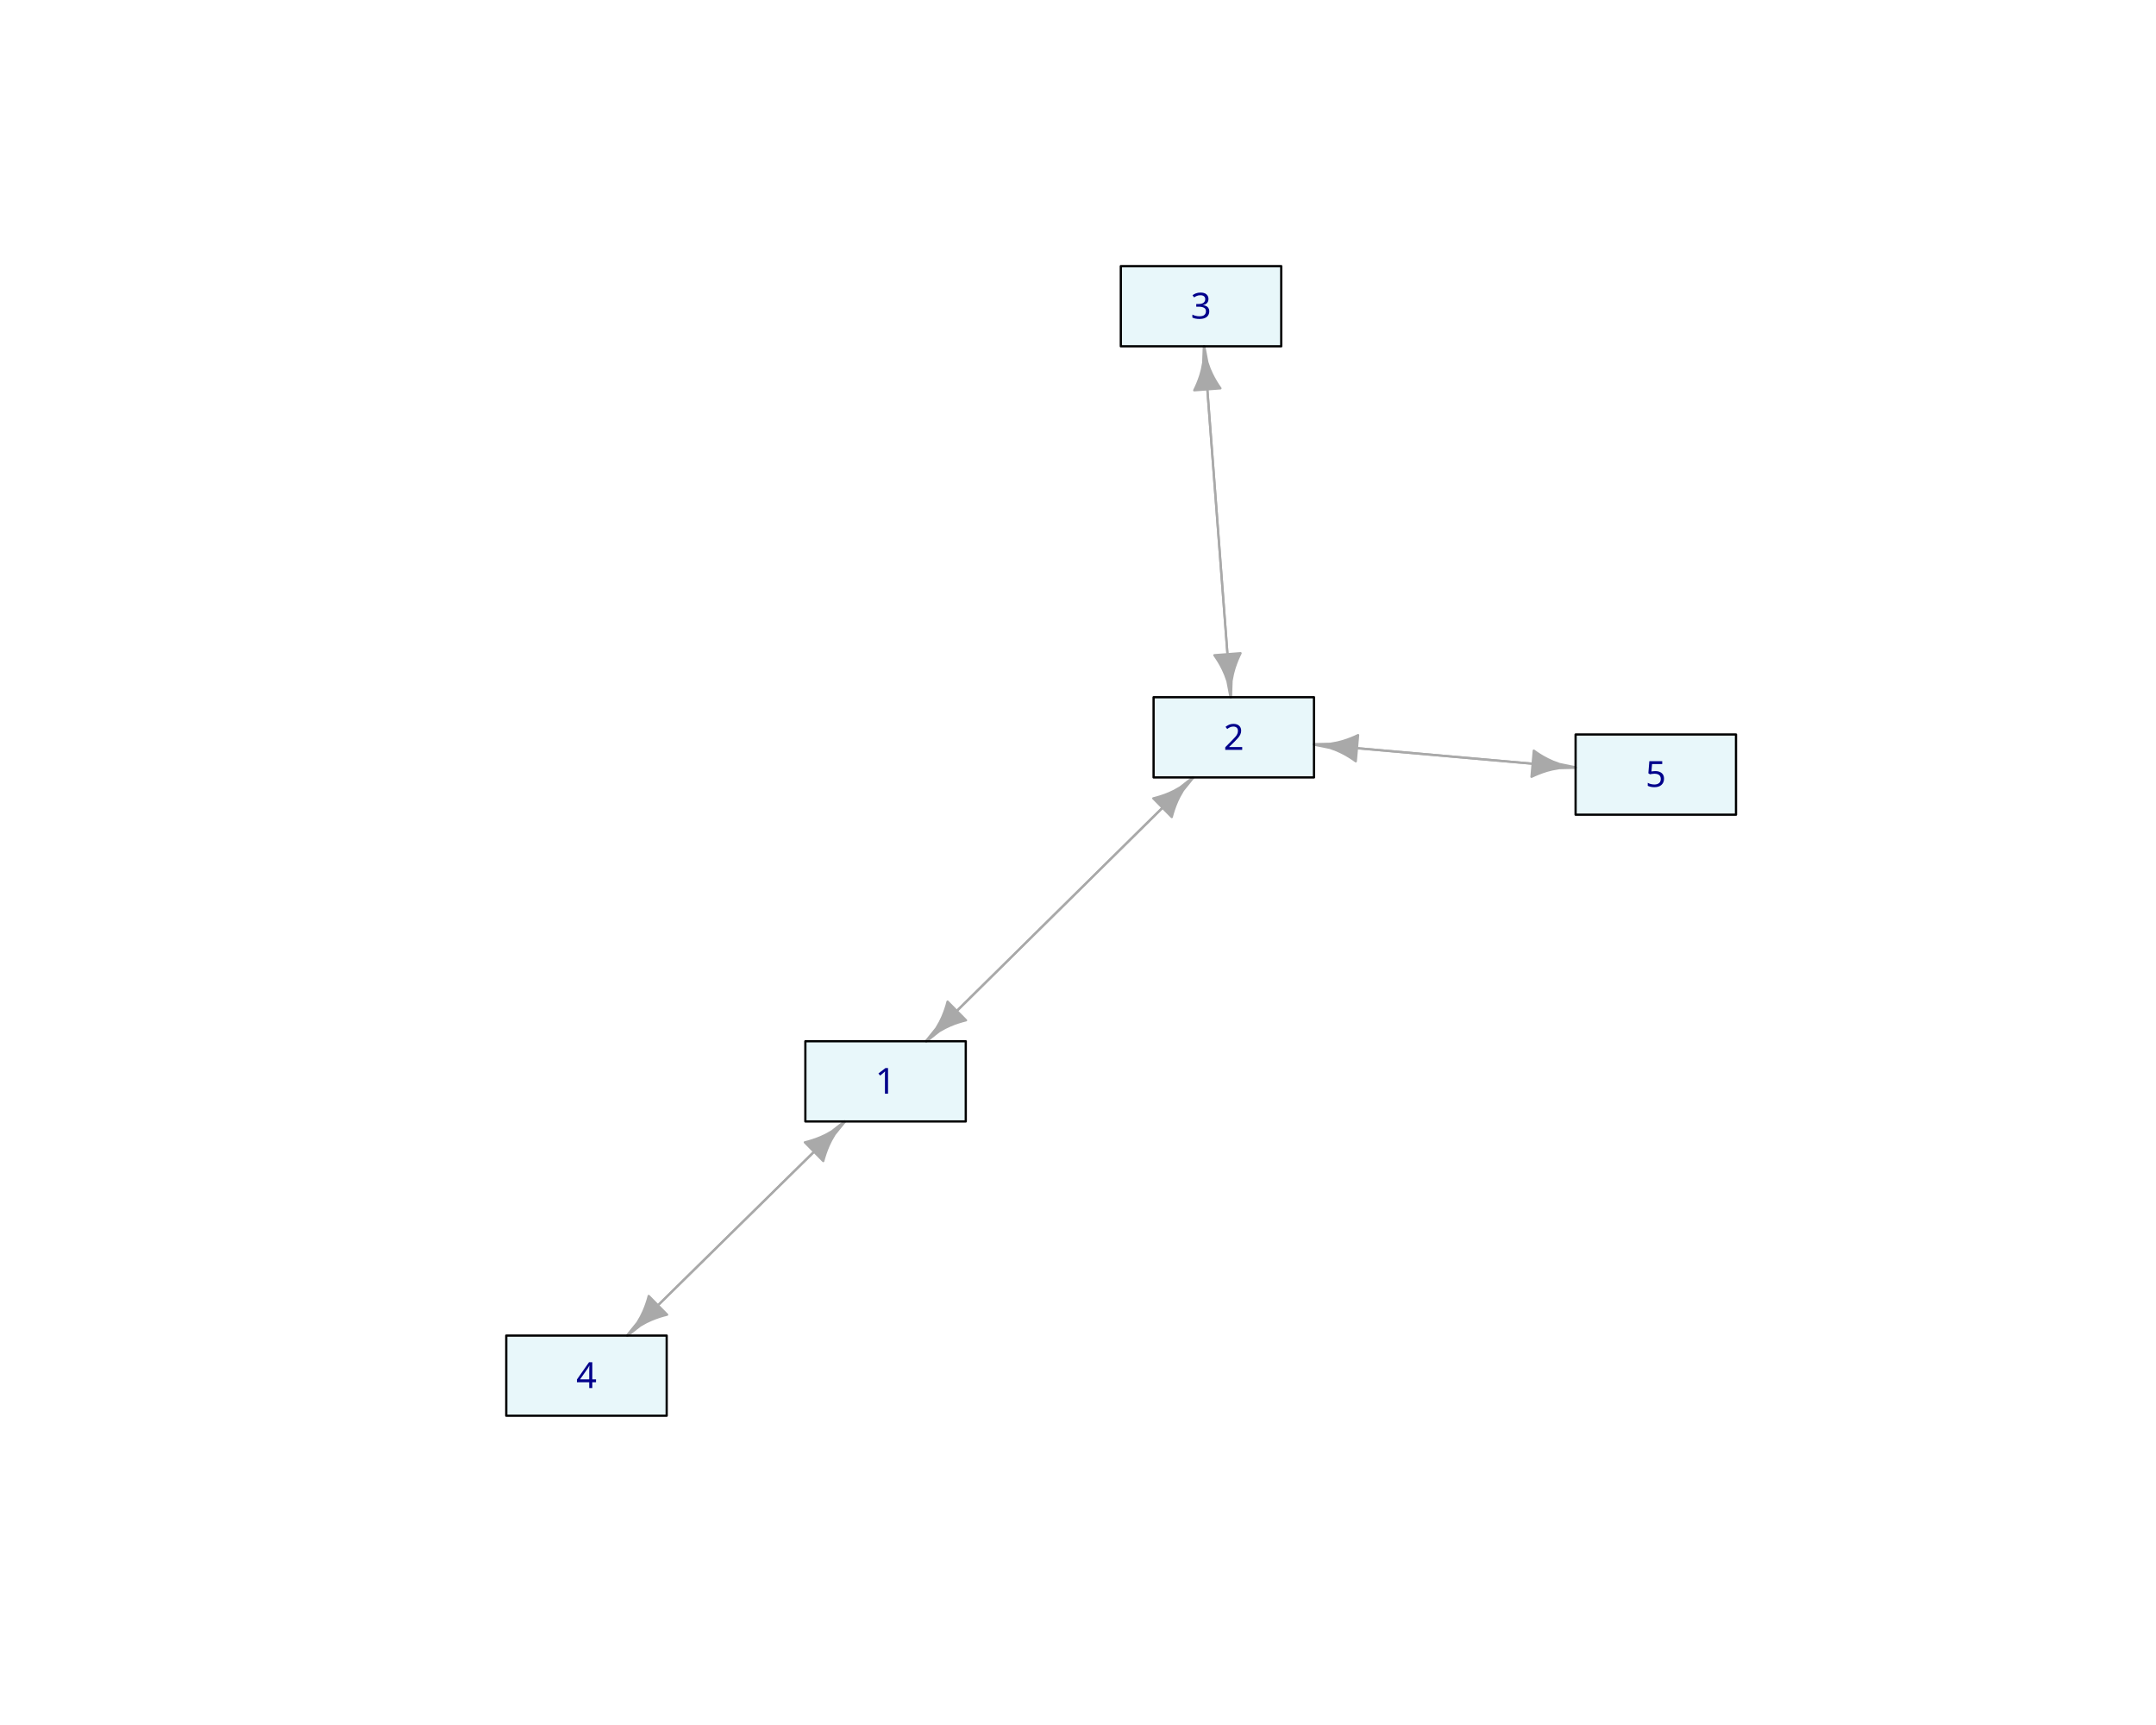
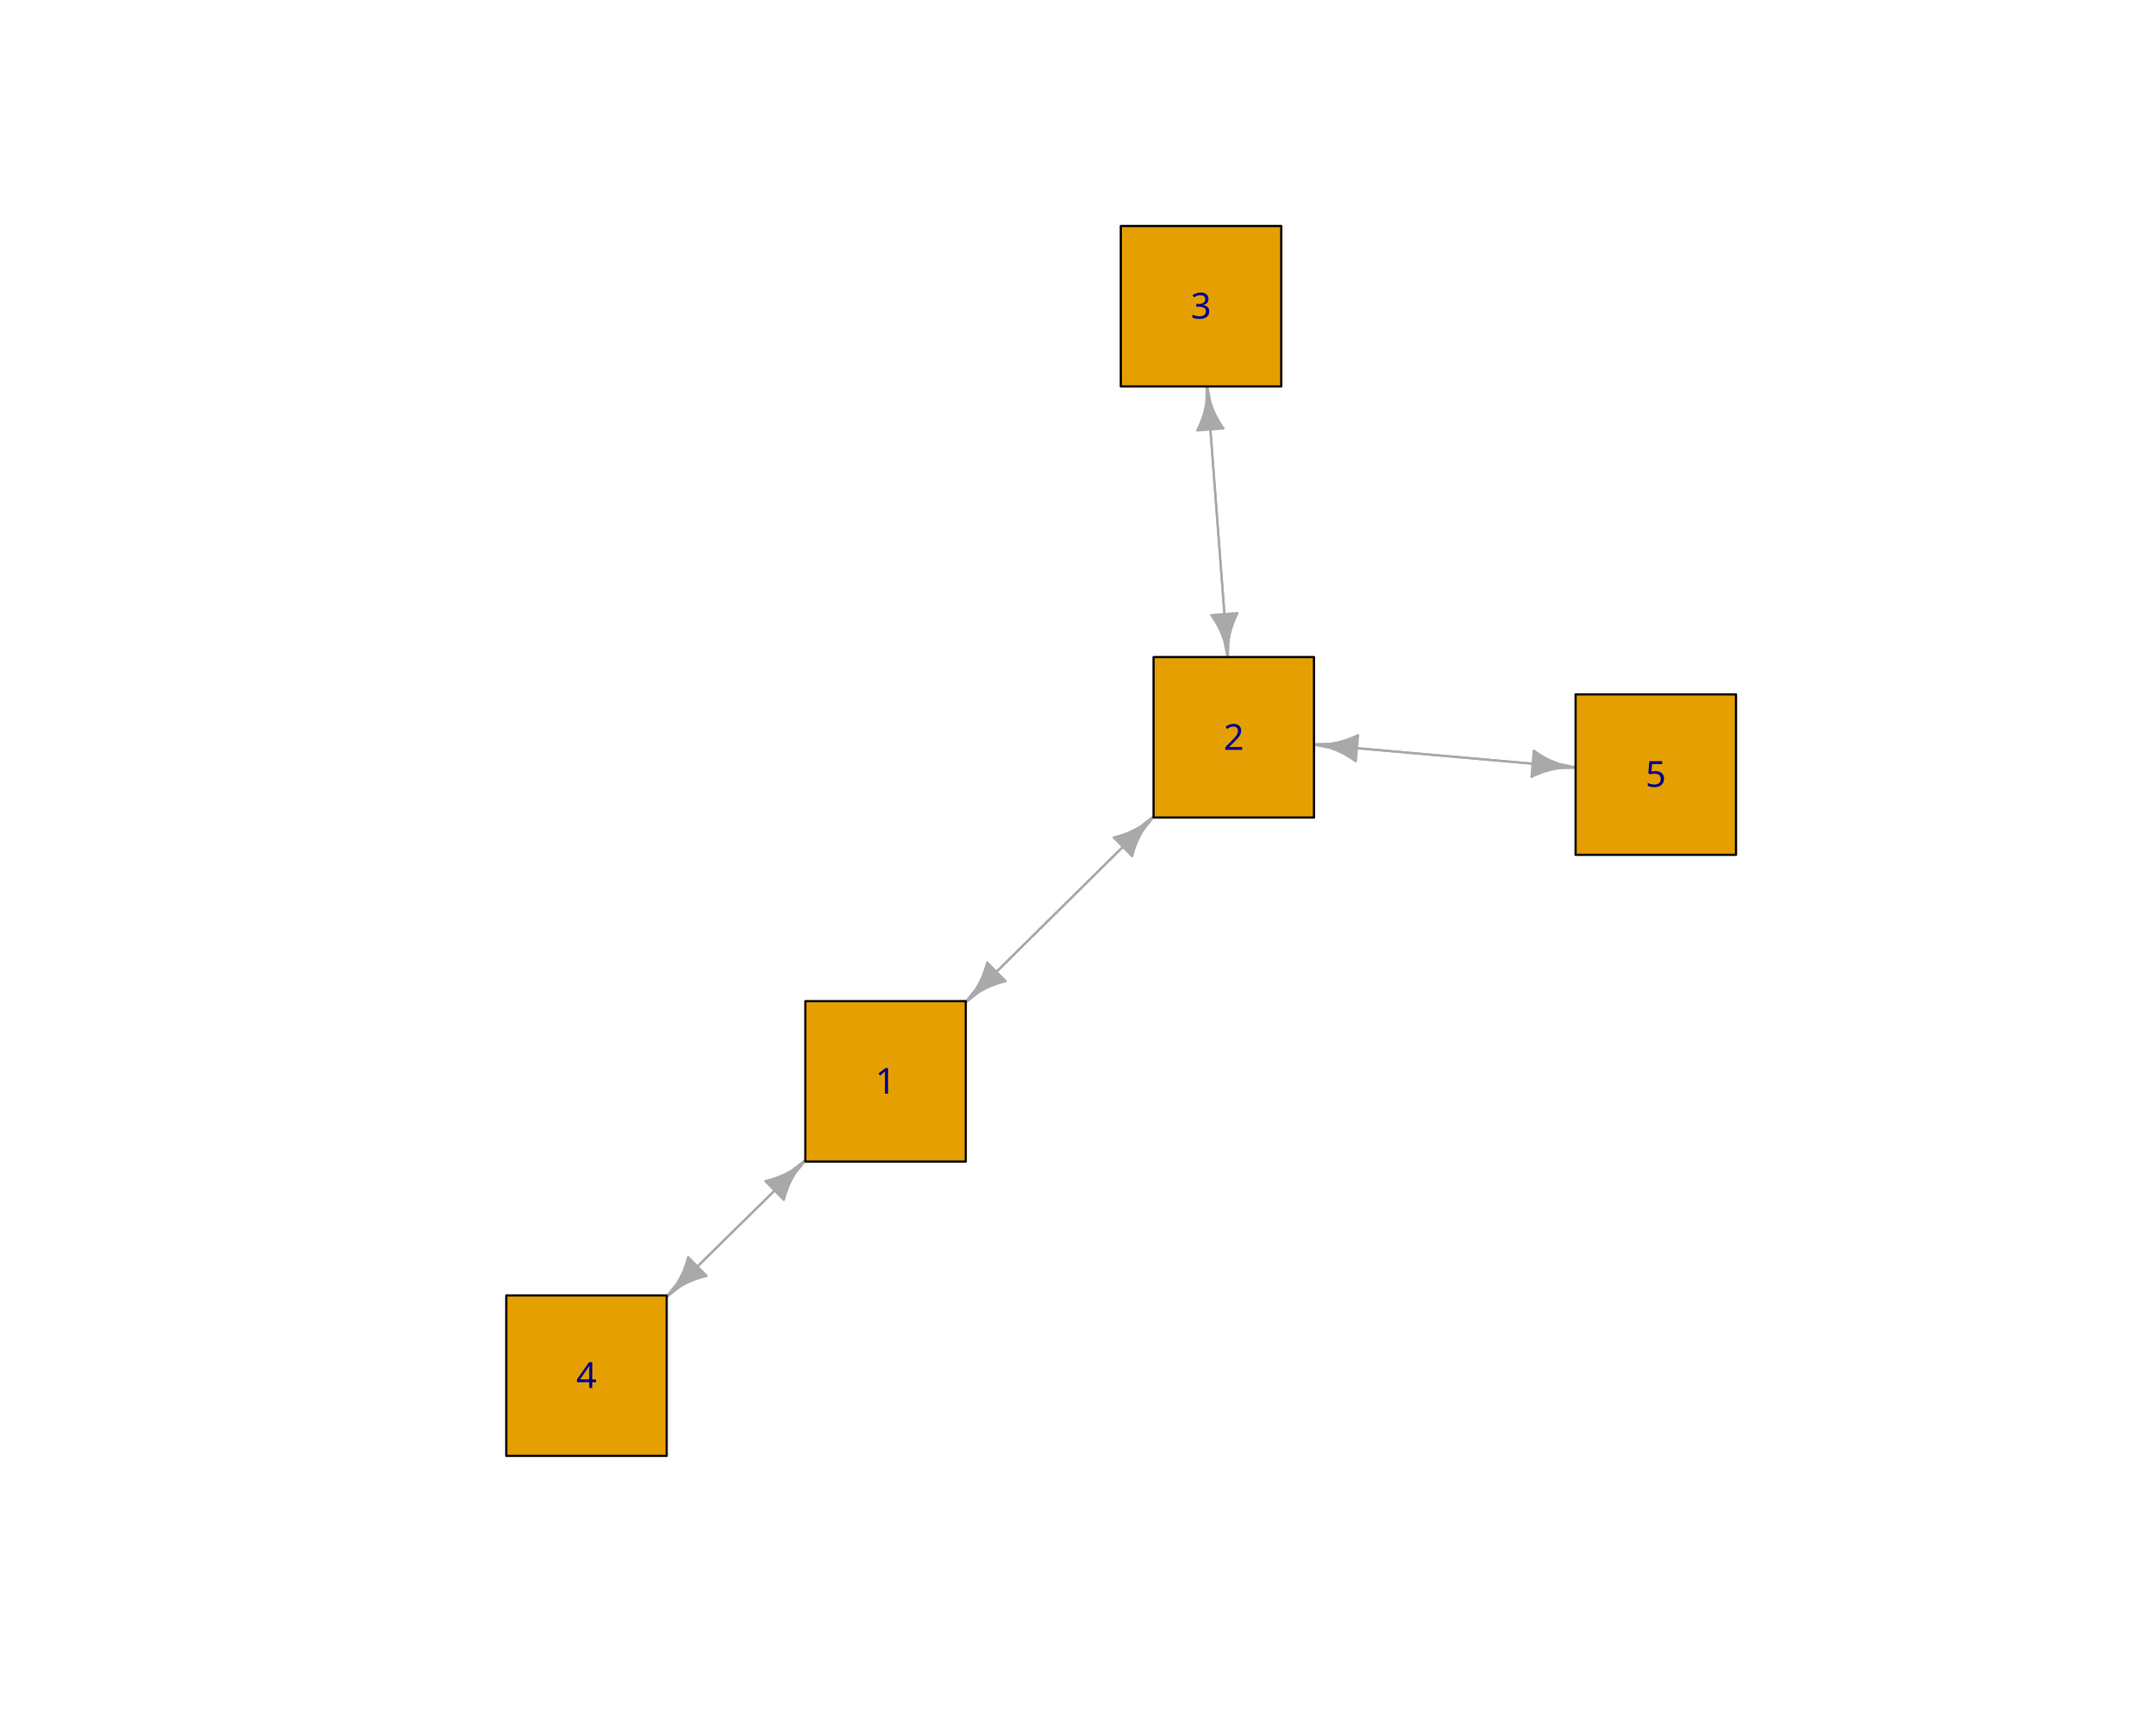
<svg xmlns="http://www.w3.org/2000/svg" class="svglite" data-engine-version="2.0" width="720.00pt" height="576.00pt" viewBox="0 0 720.00 576.00">
  <defs>
    <style type="text/css">
    .svglite line, .svglite polyline, .svglite polygon, .svglite path, .svglite rect, .svglite circle {
      fill: none;
      stroke: #000000;
      stroke-linecap: round;
      stroke-linejoin: round;
      stroke-miterlimit: 10.00;
    }
  </style>
  </defs>
  <rect width="100%" height="100%" style="stroke: none; fill: #FFFFFF;" />
  <defs>
    <clipPath id="cpMC4wMHw3MjAuMDB8MC4wMHw1NzYuMDA=">
      <rect x="0.00" y="0.00" width="720.00" height="576.00" />
    </clipPath>
  </defs>
  <g clip-path="url(#cpMC4wMHw3MjAuMDB8MC4wMHw1NzYuMDA=)">
</g>
  <defs>
    <clipPath id="cpNTkuMDR8Njg5Ljc2fDU5LjA0fDUwMi41Ng==">
      <rect x="59.04" y="59.04" width="630.72" height="443.52" />
    </clipPath>
  </defs>
  <g clip-path="url(#cpNTkuMDR8Njg5Ljc2fDU5LjA0fDUwMi41Ng==)">
-     <line x1="310.31" y1="346.68" x2="398.47" y2="259.59" style="stroke-width: 0.75; stroke: #A9A9A9;" />
-     <line x1="281.09" y1="375.48" x2="209.46" y2="445.96" style="stroke-width: 0.75; stroke: #A9A9A9;" />
-     <line x1="397.44" y1="260.60" x2="309.28" y2="347.69" style="stroke-width: 0.75; stroke: #A9A9A9;" />
+     <line x1="323.54" y1="333.61" x2="385.24" y2="272.65" style="stroke-width: 0.75; stroke: #A9A9A9;" />
+     <line x1="267.92" y1="388.44" x2="222.63" y2="433.00" style="stroke-width: 0.75; stroke: #A9A9A9;" />
+     <line x1="384.22" y1="273.67" x2="322.51" y2="334.62" style="stroke-width: 0.75; stroke: #A9A9A9;" />
    <line x1="440.24" y1="248.69" x2="526.17" y2="256.29" style="stroke-width: 0.75; stroke: #A9A9A9;" />
-     <line x1="410.90" y1="231.37" x2="402.10" y2="115.64" style="stroke-width: 0.75; stroke: #A9A9A9;" />
-     <line x1="210.49" y1="444.95" x2="282.12" y2="374.47" style="stroke-width: 0.75; stroke: #A9A9A9;" />
+     <line x1="409.88" y1="217.98" x2="403.12" y2="129.03" style="stroke-width: 0.75; stroke: #A9A9A9;" />
+     <line x1="223.66" y1="431.99" x2="268.95" y2="387.43" style="stroke-width: 0.75; stroke: #A9A9A9;" />
    <line x1="524.73" y1="256.16" x2="438.81" y2="248.56" style="stroke-width: 0.75; stroke: #A9A9A9;" />
-     <line x1="402.21" y1="117.08" x2="411.01" y2="232.81" style="stroke-width: 0.75; stroke: #A9A9A9;" />
-     <polygon points="391.31,272.83 391.64,271.64 392.03,270.39 392.51,269.05 393.11,267.58 393.91,265.93 395.08,263.90 398.52,259.64 398.42,259.54 394.11,262.92 392.08,264.07 390.41,264.85 388.94,265.43 387.59,265.89 386.33,266.27 385.14,266.58 " style="stroke-width: 0.75; stroke: #A9A9A9; fill: #A9A9A9;" />
-     <polygon points="216.64,432.73 216.32,433.92 215.92,435.17 215.44,436.51 214.83,437.98 214.03,439.63 212.86,441.65 209.41,445.91 209.51,446.01 213.82,442.63 215.86,441.49 217.53,440.72 219.00,440.14 220.35,439.67 221.61,439.30 222.80,438.99 " style="stroke-width: 0.75; stroke: #A9A9A9; fill: #A9A9A9;" />
-     <polygon points="316.44,334.44 316.12,335.63 315.72,336.89 315.24,338.23 314.64,339.69 313.84,341.35 312.67,343.37 309.23,347.64 309.34,347.74 313.64,344.35 315.68,343.21 317.34,342.43 318.81,341.84 320.16,341.38 321.42,341.00 322.62,340.69 " style="stroke-width: 0.75; stroke: #A9A9A9; fill: #A9A9A9;" />
+     <line x1="403.23" y1="130.47" x2="409.99" y2="219.41" style="stroke-width: 0.75; stroke: #A9A9A9;" />
+     <polygon points="378.09,285.90 378.41,284.71 378.80,283.45 379.28,282.11 379.89,280.65 380.69,278.99 381.86,276.97 385.29,272.70 385.19,272.60 380.89,275.99 378.85,277.13 377.18,277.91 375.71,278.50 374.37,278.96 373.11,279.34 371.91,279.65 " style="stroke-width: 0.75; stroke: #A9A9A9; fill: #A9A9A9;" />
+     <polygon points="229.82,419.77 229.49,420.96 229.09,422.21 228.61,423.55 228.00,425.02 227.20,426.67 226.03,428.69 222.58,432.95 222.68,433.05 226.99,429.67 229.03,428.53 230.70,427.76 232.17,427.18 233.52,426.71 234.78,426.34 235.98,426.03 " style="stroke-width: 0.75; stroke: #A9A9A9; fill: #A9A9A9;" />
+     <polygon points="329.67,321.38 329.34,322.57 328.95,323.82 328.47,325.16 327.87,326.63 327.07,328.28 325.90,330.31 322.46,334.57 322.56,334.67 326.87,331.29 328.90,330.14 330.57,329.37 332.04,328.78 333.39,328.32 334.65,327.94 335.84,327.63 " style="stroke-width: 0.75; stroke: #A9A9A9; fill: #A9A9A9;" />
    <polygon points="511.44,259.39 512.56,258.87 513.77,258.36 515.10,257.86 516.61,257.37 518.39,256.91 520.69,256.49 526.16,256.36 526.17,256.22 520.81,255.12 518.62,254.31 516.95,253.54 515.55,252.80 514.32,252.07 513.22,251.35 512.21,250.64 " style="stroke-width: 0.75; stroke: #A9A9A9; fill: #A9A9A9;" />
-     <polygon points="407.57,129.67 406.87,128.65 406.17,127.54 405.46,126.30 404.73,124.89 403.98,123.22 403.20,121.02 402.17,115.64 402.03,115.65 401.82,121.12 401.38,123.41 400.90,125.19 400.39,126.69 399.87,128.02 399.35,129.22 398.81,130.33 " style="stroke-width: 0.75; stroke: #A9A9A9; fill: #A9A9A9;" />
-     <polygon points="274.93,387.70 275.26,386.51 275.66,385.26 276.14,383.92 276.75,382.45 277.55,380.80 278.72,378.78 282.17,374.52 282.07,374.42 277.75,377.80 275.72,378.94 274.05,379.71 272.58,380.29 271.23,380.75 269.97,381.13 268.77,381.44 " style="stroke-width: 0.75; stroke: #A9A9A9; fill: #A9A9A9;" />
+     <polygon points="408.59,143.06 407.89,142.04 407.19,140.93 406.48,139.69 405.75,138.29 405.00,136.61 404.22,134.41 403.19,129.03 403.04,129.04 402.84,134.51 402.40,136.81 401.91,138.58 401.41,140.08 400.89,141.41 400.36,142.61 399.83,143.72 " style="stroke-width: 0.75; stroke: #A9A9A9; fill: #A9A9A9;" />
+     <polygon points="261.76,400.66 262.09,399.47 262.49,398.22 262.97,396.88 263.57,395.41 264.38,393.76 265.55,391.74 269.00,387.48 268.90,387.38 264.58,390.76 262.54,391.90 260.88,392.67 259.40,393.25 258.06,393.72 256.79,394.09 255.60,394.40 " style="stroke-width: 0.75; stroke: #A9A9A9; fill: #A9A9A9;" />
    <polygon points="453.54,245.46 452.42,245.98 451.21,246.49 449.88,246.99 448.37,247.48 446.59,247.94 444.29,248.36 438.81,248.49 438.80,248.64 444.17,249.73 446.36,250.54 448.03,251.31 449.43,252.05 450.65,252.78 451.76,253.50 452.77,254.21 " style="stroke-width: 0.75; stroke: #A9A9A9; fill: #A9A9A9;" />
-     <polygon points="405.54,218.78 406.23,219.80 406.94,220.91 407.65,222.14 408.37,223.55 409.12,225.23 409.91,227.43 410.94,232.81 411.08,232.80 411.28,227.33 411.73,225.03 412.21,223.26 412.72,221.76 413.23,220.43 413.76,219.23 414.29,218.11 " style="stroke-width: 0.75; stroke: #A9A9A9; fill: #A9A9A9;" />
-     <rect x="268.95" y="347.69" width="53.57" height="26.78" style="stroke-width: 0.75; fill: #1AB3CC; fill-opacity: 0.10;" />
-     <rect x="385.24" y="232.81" width="53.57" height="26.78" style="stroke-width: 0.75; fill: #1AB3CC; fill-opacity: 0.10;" />
-     <rect x="374.30" y="88.86" width="53.57" height="26.78" style="stroke-width: 0.75; fill: #1AB3CC; fill-opacity: 0.10;" />
-     <rect x="169.07" y="445.96" width="53.57" height="26.78" style="stroke-width: 0.75; fill: #1AB3CC; fill-opacity: 0.10;" />
-     <rect x="526.17" y="245.26" width="53.57" height="26.78" style="stroke-width: 0.75; fill: #1AB3CC; fill-opacity: 0.10;" />
+     <polygon points="404.52,205.39 405.21,206.41 405.92,207.52 406.63,208.75 407.36,210.16 408.10,211.84 408.89,214.04 409.92,219.42 410.06,219.41 410.26,213.94 410.71,211.64 411.19,209.87 411.70,208.37 412.21,207.04 412.74,205.83 413.28,204.72 " style="stroke-width: 0.75; stroke: #A9A9A9; fill: #A9A9A9;" />
+     <rect x="268.95" y="334.30" width="53.57" height="53.57" style="stroke-width: 0.75; fill: #E69F00;" />
+     <rect x="385.24" y="219.41" width="53.57" height="53.57" style="stroke-width: 0.75; fill: #E69F00;" />
+     <rect x="374.30" y="75.47" width="53.57" height="53.57" style="stroke-width: 0.75; fill: #E69F00;" />
+     <rect x="169.07" y="432.57" width="53.57" height="53.57" style="stroke-width: 0.75; fill: #E69F00;" />
+     <rect x="526.17" y="231.87" width="53.57" height="53.57" style="stroke-width: 0.75; fill: #E69F00;" />
  </g>
  <g clip-path="url(#cpMC4wMHw3MjAuMDB8MC4wMHw1NzYuMDA=)">
    <text x="295.73" y="365.21" text-anchor="middle" style="font-size: 12.00px; fill: #00008B; font-family: sans;" textLength="6.67px" lengthAdjust="spacingAndGlyphs">1</text>
    <text x="412.03" y="250.39" text-anchor="middle" style="font-size: 12.00px; fill: #00008B; font-family: sans;" textLength="6.67px" lengthAdjust="spacingAndGlyphs">2</text>
    <text x="401.08" y="106.38" text-anchor="middle" style="font-size: 12.00px; fill: #00008B; font-family: sans;" textLength="6.67px" lengthAdjust="spacingAndGlyphs">3</text>
    <text x="195.85" y="463.48" text-anchor="middle" style="font-size: 12.00px; fill: #00008B; font-family: sans;" textLength="6.67px" lengthAdjust="spacingAndGlyphs">4</text>
    <text x="552.95" y="262.73" text-anchor="middle" style="font-size: 12.00px; fill: #00008B; font-family: sans;" textLength="6.67px" lengthAdjust="spacingAndGlyphs">5</text>
  </g>
</svg>
